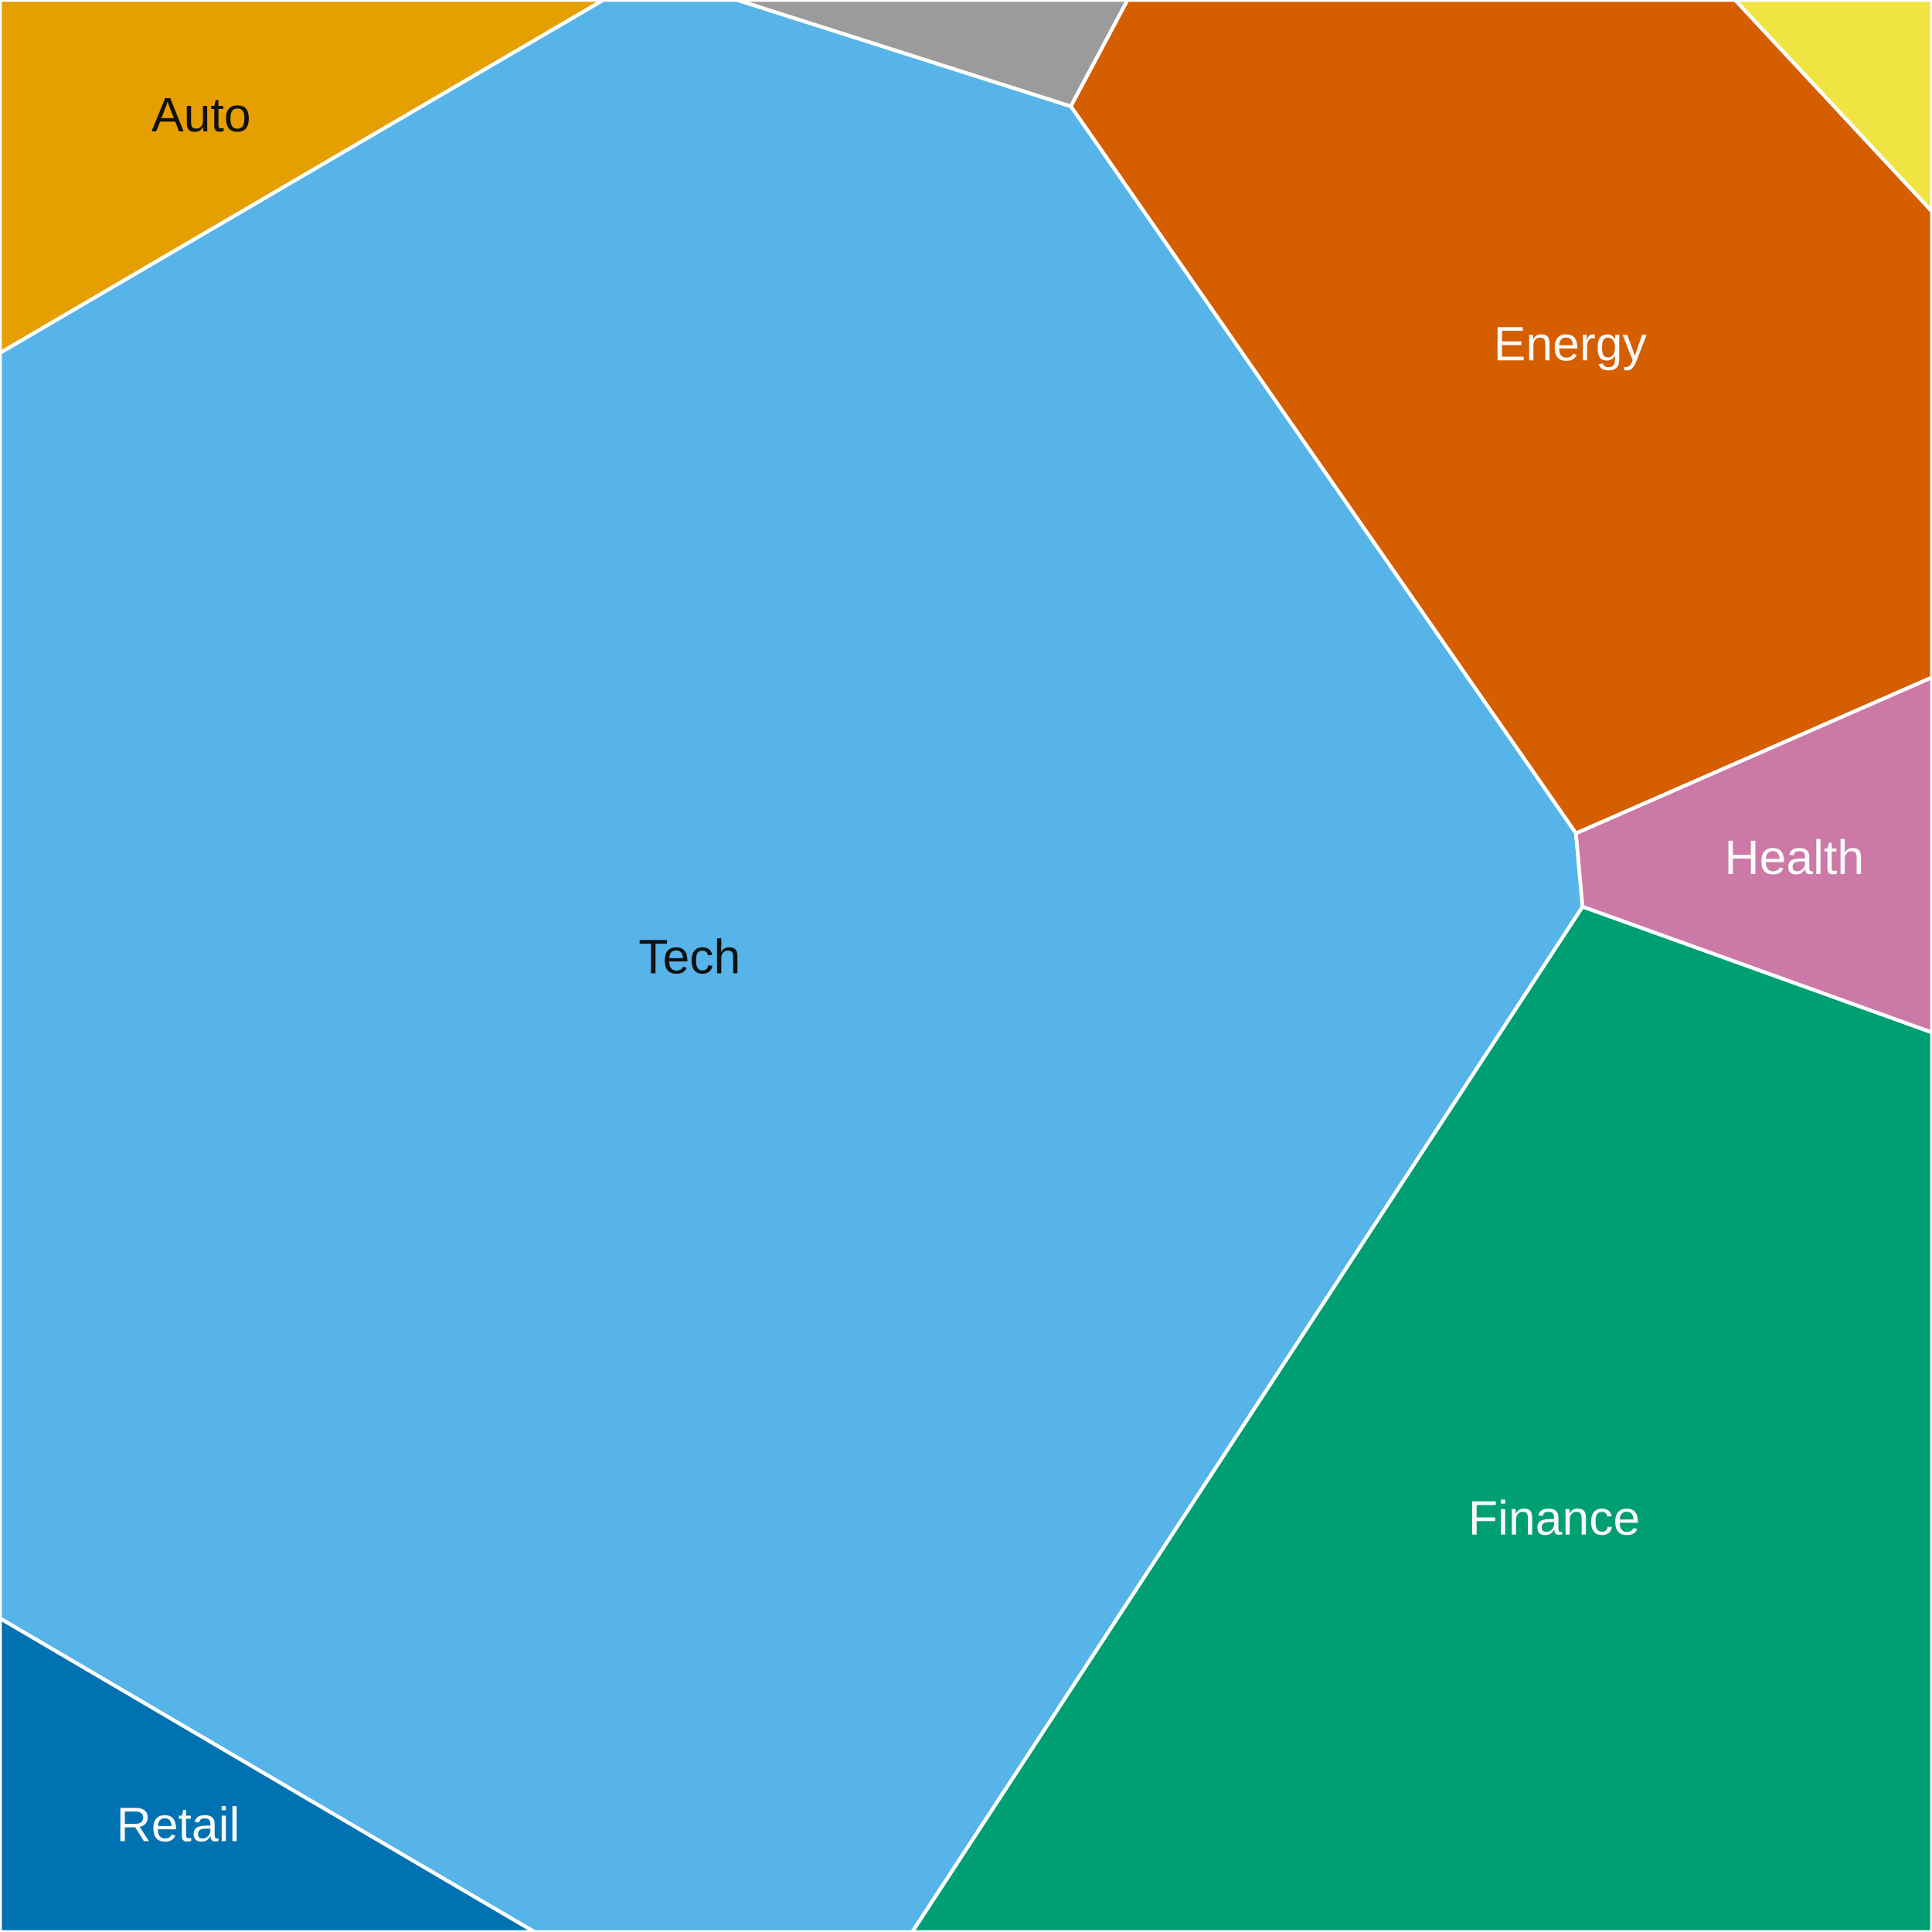
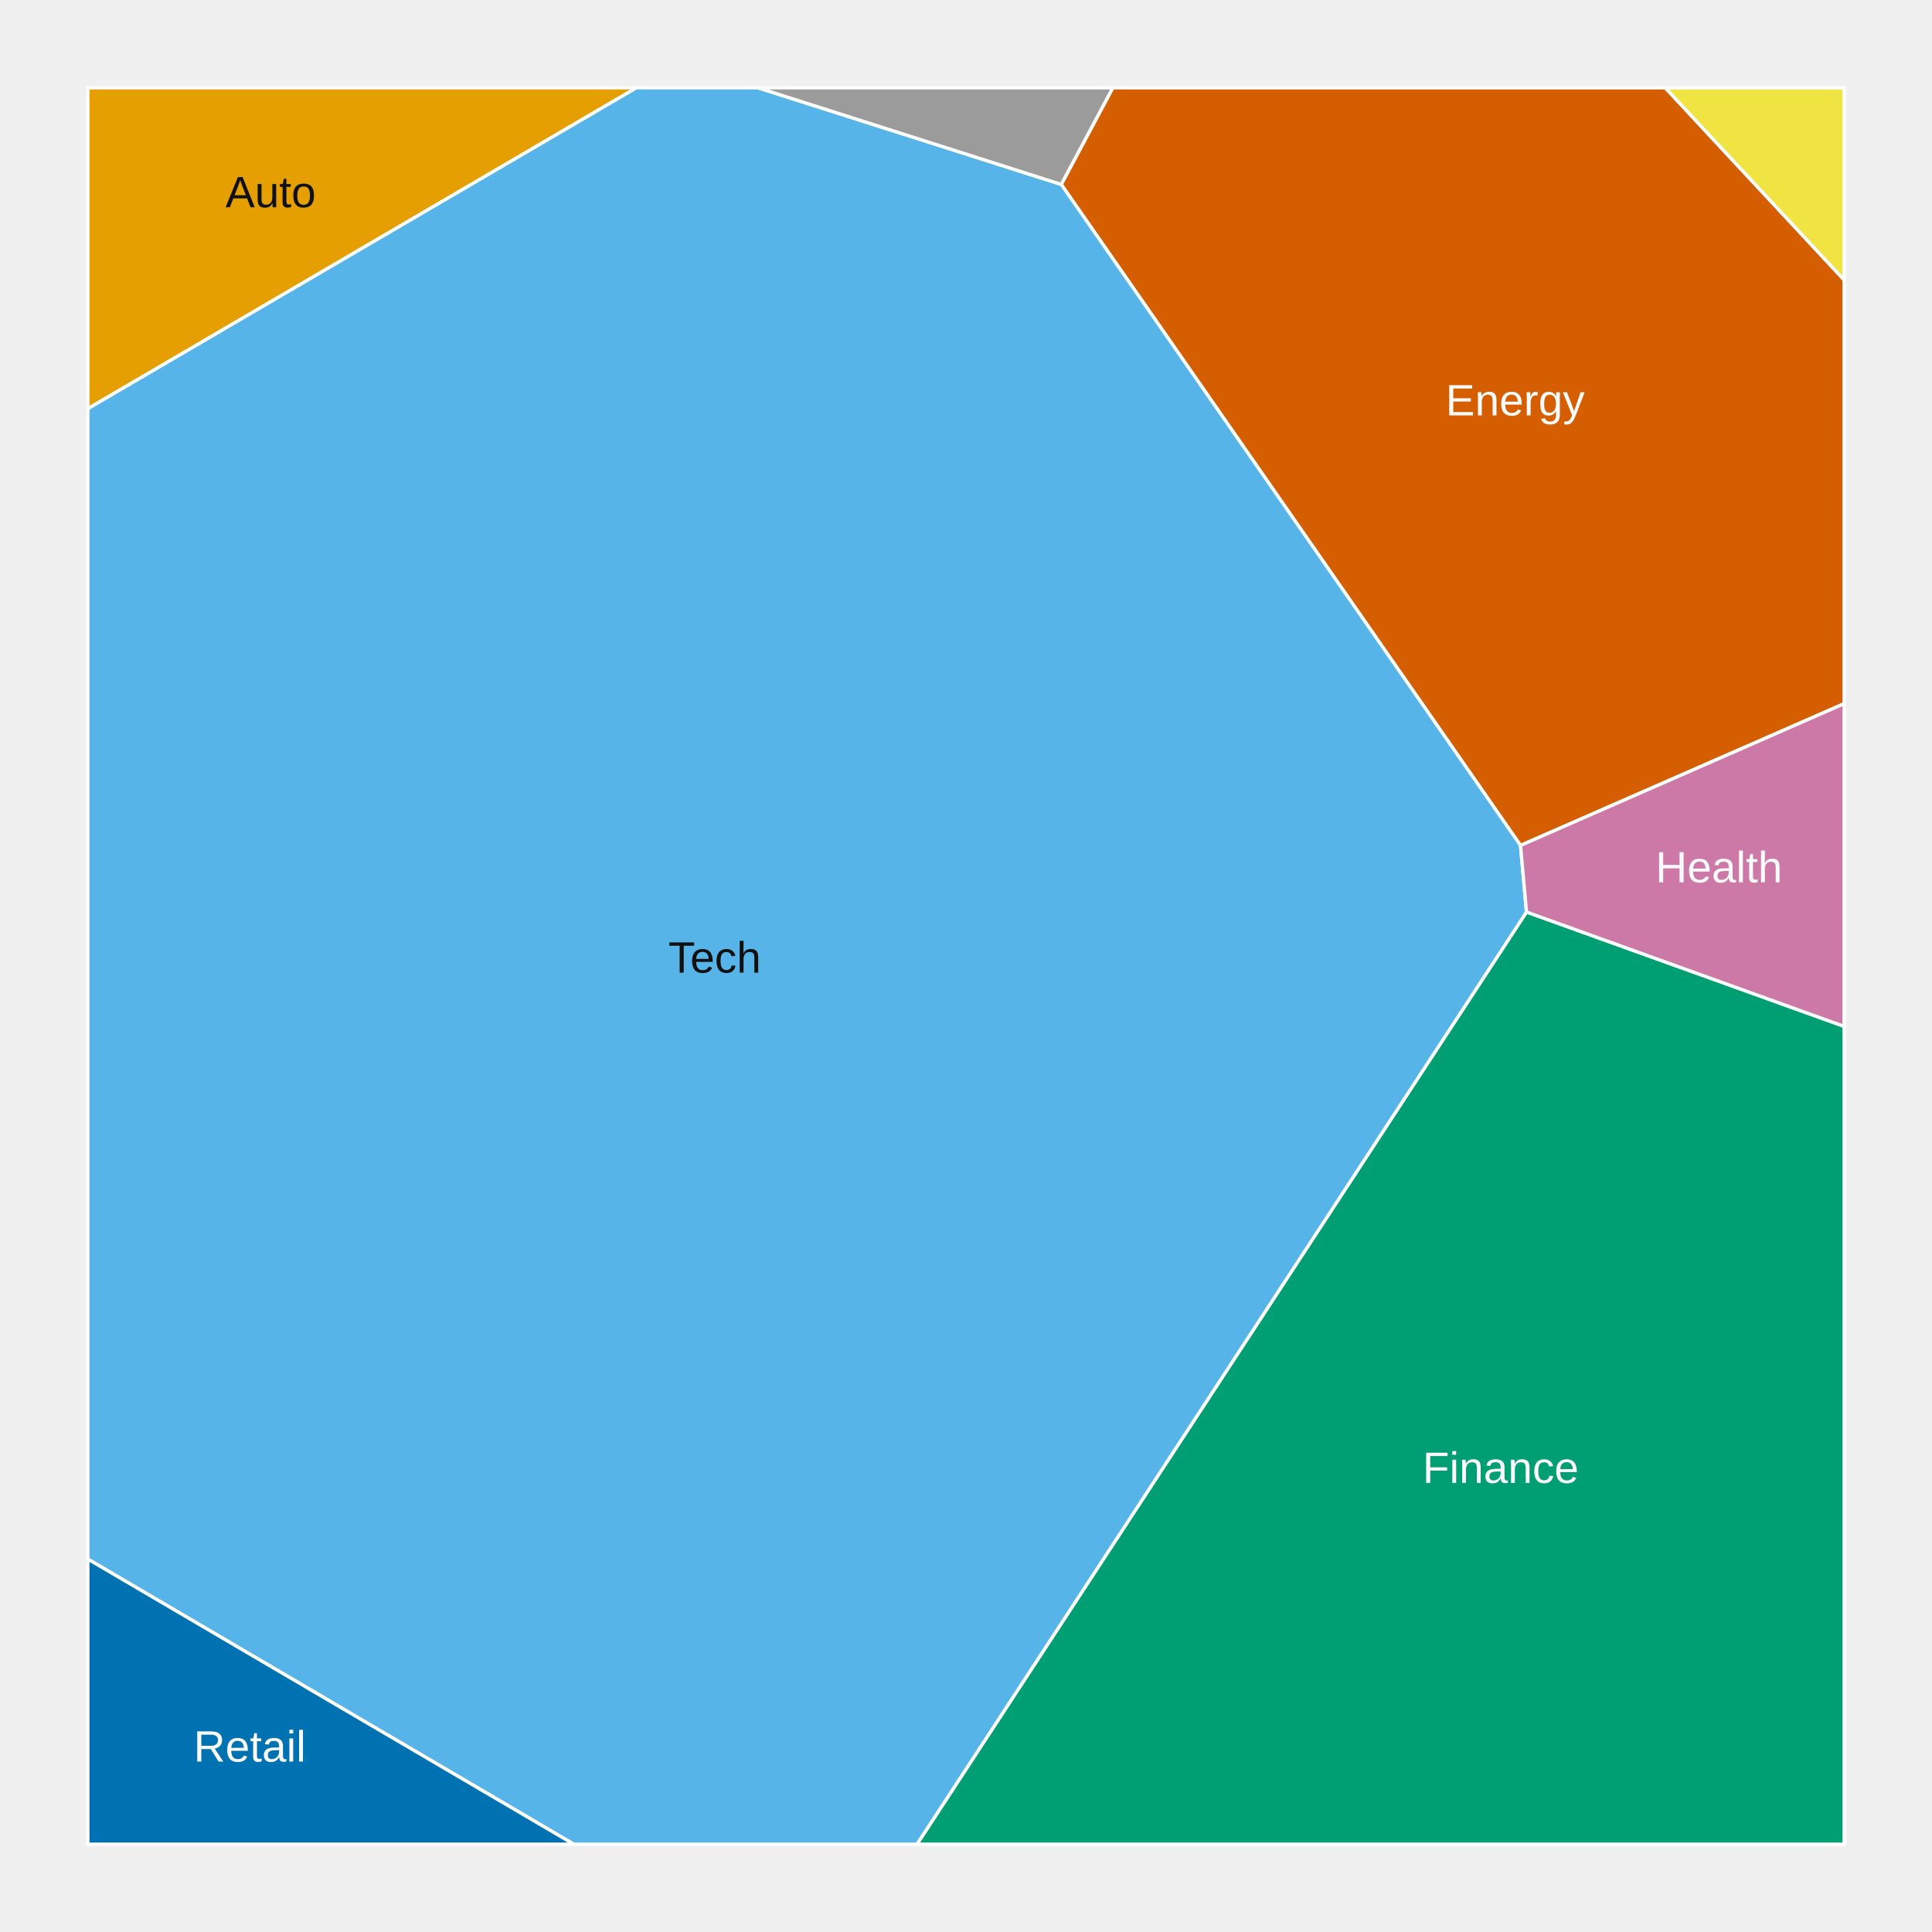
- <svg xmlns="http://www.w3.org/2000/svg" viewBox="0 0 800 800" width="800" height="800">
+ <svg xmlns="http://www.w3.org/2000/svg" viewBox="-40 -40 880 880" width="880" height="880">
  <defs>
    <style>
      .cell { stroke: #FFFFFF; stroke-width: 1.5; stroke-linejoin: round; }
      .cell-label { font-family: "Helvetica Neue", Arial, sans-serif; text-anchor: middle; dominant-baseline: middle; }
    </style>
    <clipPath id="clip-Energy">
      <path d="M800.00,280.51 L800.00,87.54 L718.52,0.00 L466.86,0.00 L443.38,44.00 L652.57,345.09 Z" />
    </clipPath>
    <clipPath id="clip-Finance">
      <path d="M800.00,800.00 L800.00,427.51 L655.30,375.41 L377.67,800.00 Z" />
    </clipPath>
    <clipPath id="clip-Auto">
      <path d="M0.00,0.00 L0.00,146.17 L249.86,0.00 Z" />
    </clipPath>
    <clipPath id="clip-Tech">
      <path d="M249.86,0.00 L0.00,146.17 L0.00,670.14 L221.32,800.00 L377.67,800.00 L655.30,375.41 L652.57,345.09 L443.38,44.00 L305.30,0.00 Z" />
    </clipPath>
    <clipPath id="clip-Health">
      <path d="M800.00,280.51 L652.57,345.09 L655.30,375.41 L800.00,427.51 Z" />
    </clipPath>
    <clipPath id="clip-Retail">
      <path d="M221.32,800.00 L-0.00,670.14 L-0.00,800.00 Z" />
    </clipPath>
  </defs>
  <g id="voronoi-treemap">
    <g id="group-Companies">
      <path id="cell-Energy" class="cell" d="M800.00,280.51 L800.00,87.54 L718.52,0.00 L466.86,0.00 L443.38,44.00 L652.57,345.09 Z" fill="#D55E00">
          </path>
      <text class="cell-label" x="650.14" y="143.54" font-size="20.0" fill="#FAFAFA" clip-path="url(#clip-Energy)">Energy</text>
      <path id="cell-Finance" class="cell" d="M800.00,800.00 L800.00,427.51 L655.30,375.41 L377.67,800.00 Z" fill="#009E73">
          </path>
      <text class="cell-label" x="643.53" y="629.77" font-size="20.0" fill="#FAFAFA" clip-path="url(#clip-Finance)">Finance</text>
      <path id="cell-Auto" class="cell" d="M0.00,0.00 L0.00,146.17 L249.86,0.00 Z" fill="#E69F00">
          </path>
      <text class="cell-label" x="83.29" y="48.72" font-size="20.0" fill="#111111" clip-path="url(#clip-Auto)">Auto</text>
      <path id="cell-Tech" class="cell" d="M249.86,0.00 L0.00,146.17 L0.00,670.14 L221.32,800.00 L377.67,800.00 L655.30,375.41 L652.57,345.09 L443.38,44.00 L305.30,0.00 Z" fill="#56B4E9">
          </path>
      <text class="cell-label" x="285.52" y="397.35" font-size="20.0" fill="#111111" clip-path="url(#clip-Tech)">Tech</text>
      <path id="cell-Health" class="cell" d="M800.00,280.51 L652.57,345.09 L655.30,375.41 L800.00,427.51 Z" fill="#CC79A7">
          </path>
      <text class="cell-label" x="742.96" y="356.22" font-size="20.0" fill="#FAFAFA" clip-path="url(#clip-Health)">Health</text>
      <path id="cell-Retail" class="cell" d="M221.32,800.00 L-0.00,670.14 L-0.00,800.00 Z" fill="#0072B2">
          </path>
      <text class="cell-label" x="73.77" y="756.71" font-size="20.0" fill="#FAFAFA" clip-path="url(#clip-Retail)">Retail</text>
      <path id="cell-Utilities" class="cell" d="M718.52,0.00 L800.00,87.54 L800.00,0.00 Z" fill="#F0E442">
          </path>
      <path id="cell-RealEstate" class="cell" d="M305.30,0.00 L443.38,44.00 L466.86,0.00 Z" fill="#9B9B9B">
          </path>
    </g>
  </g>
</svg>
